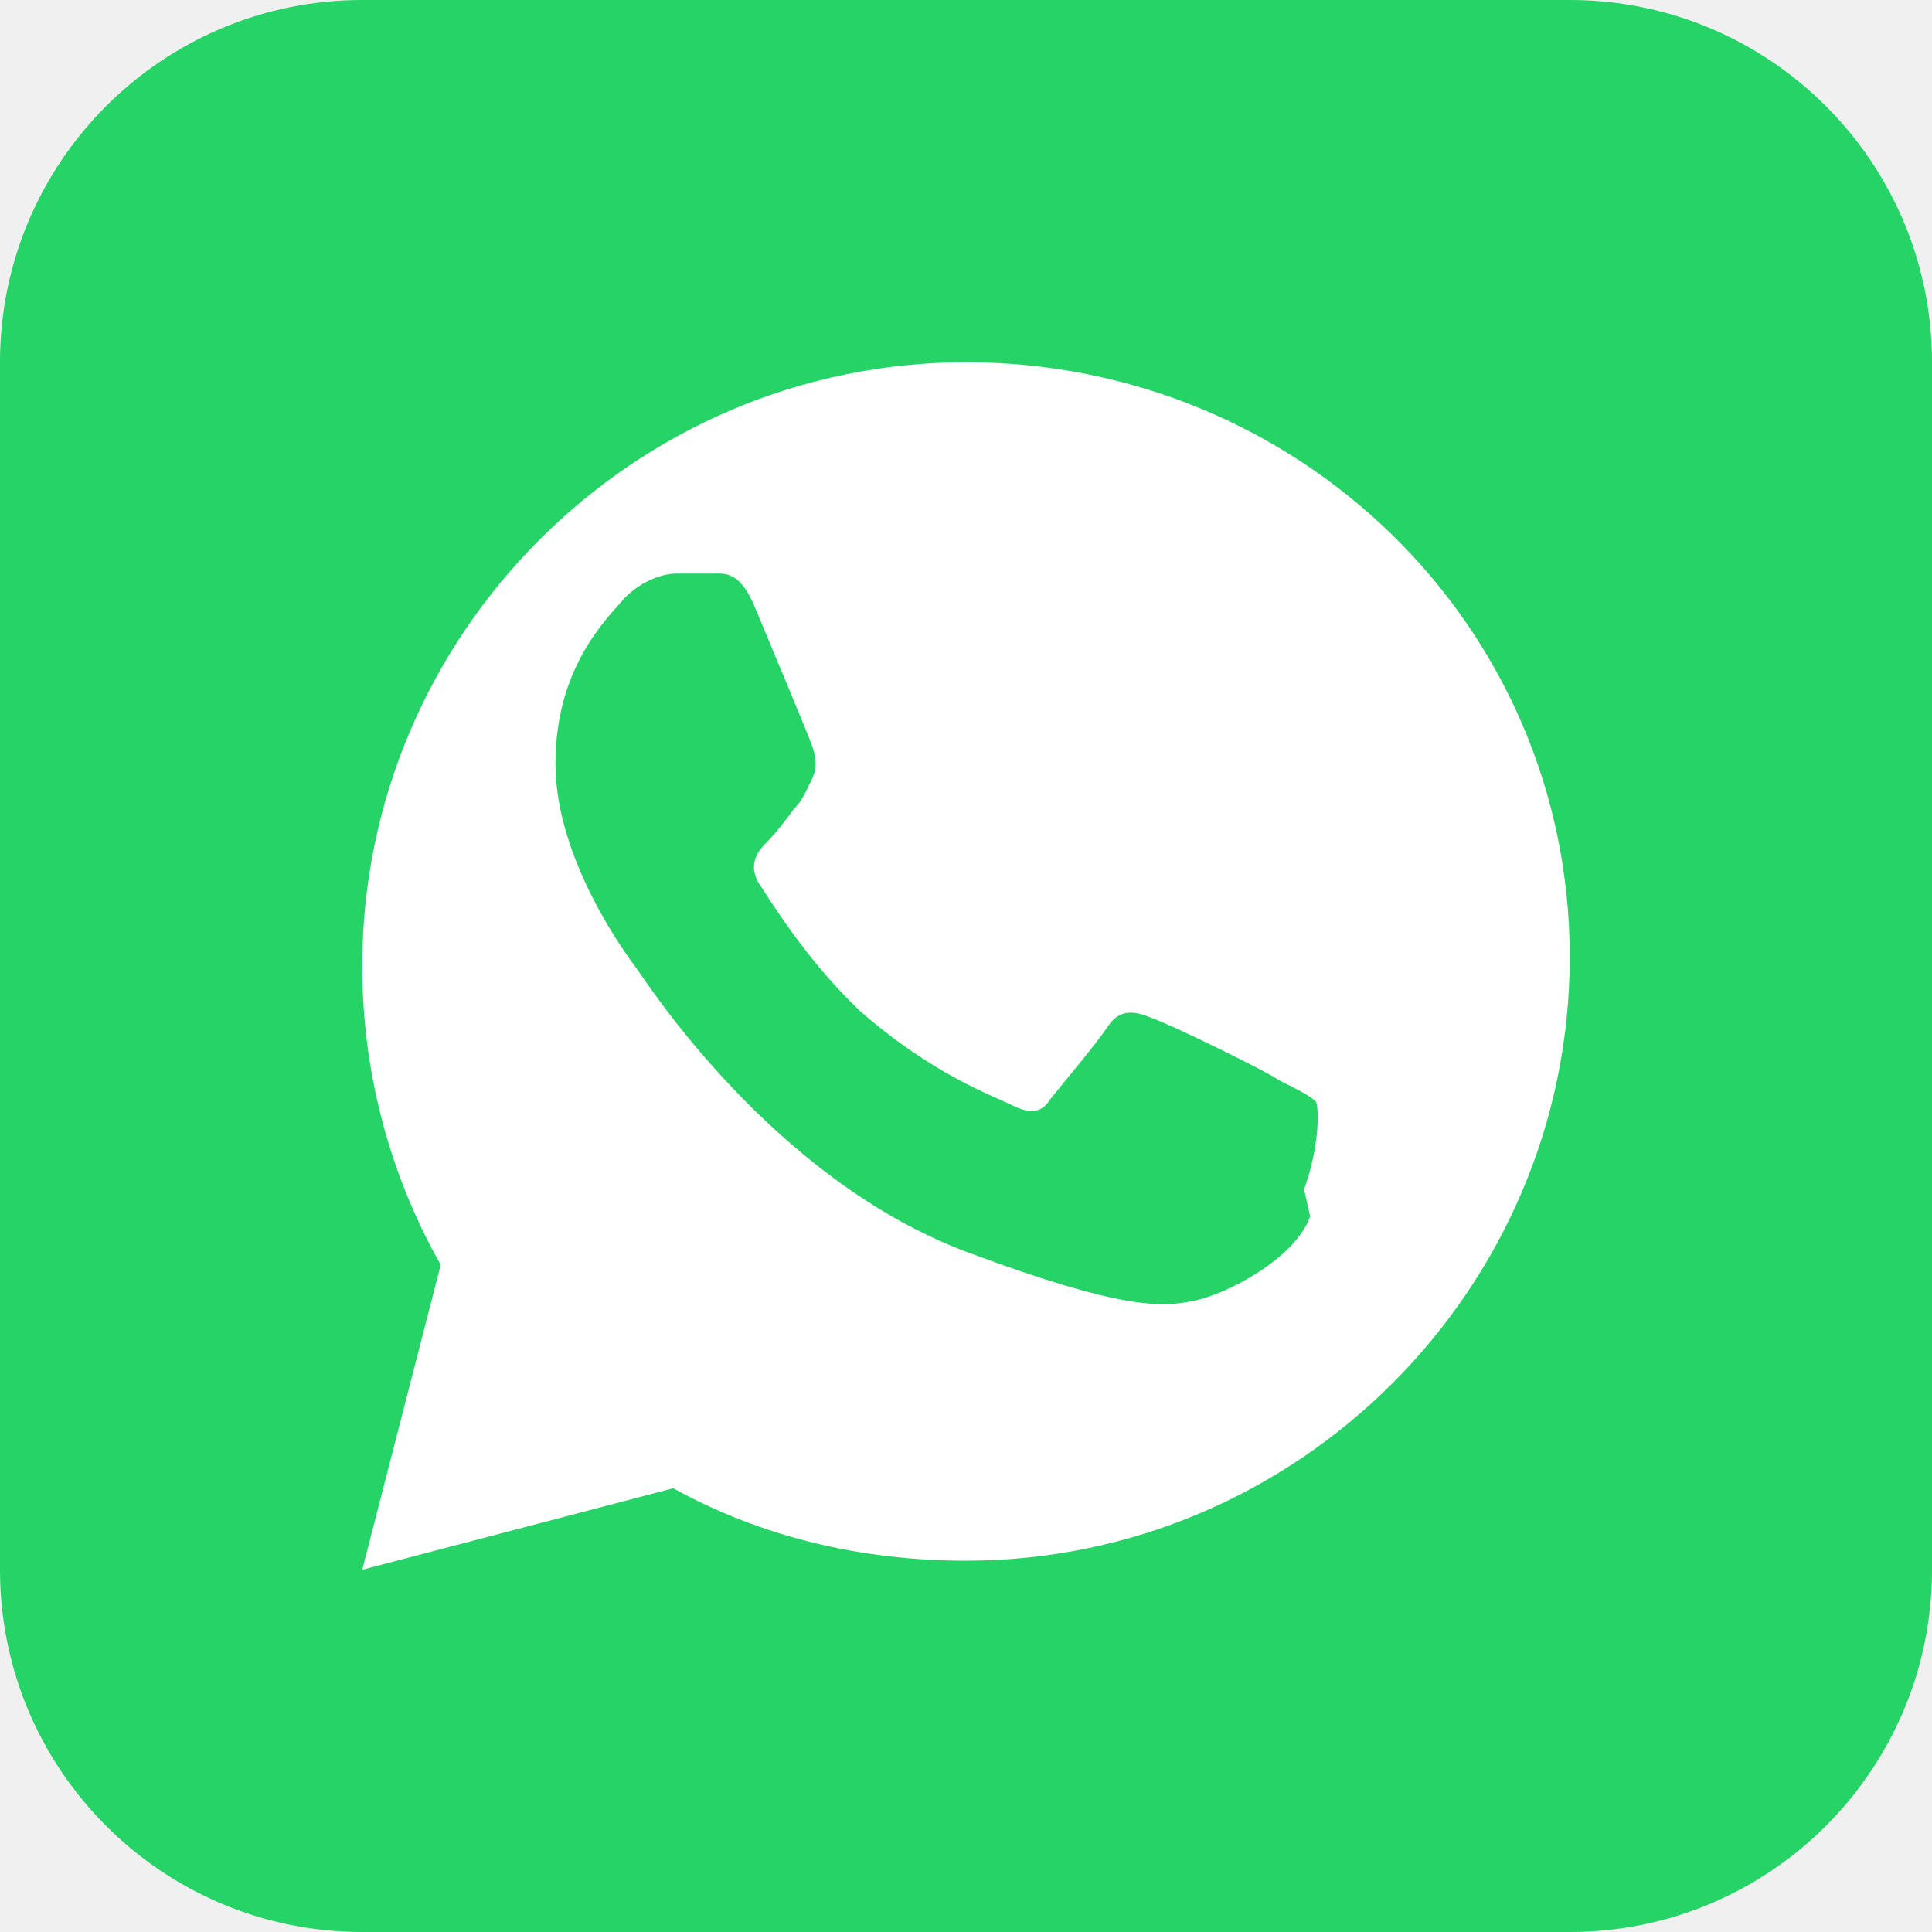
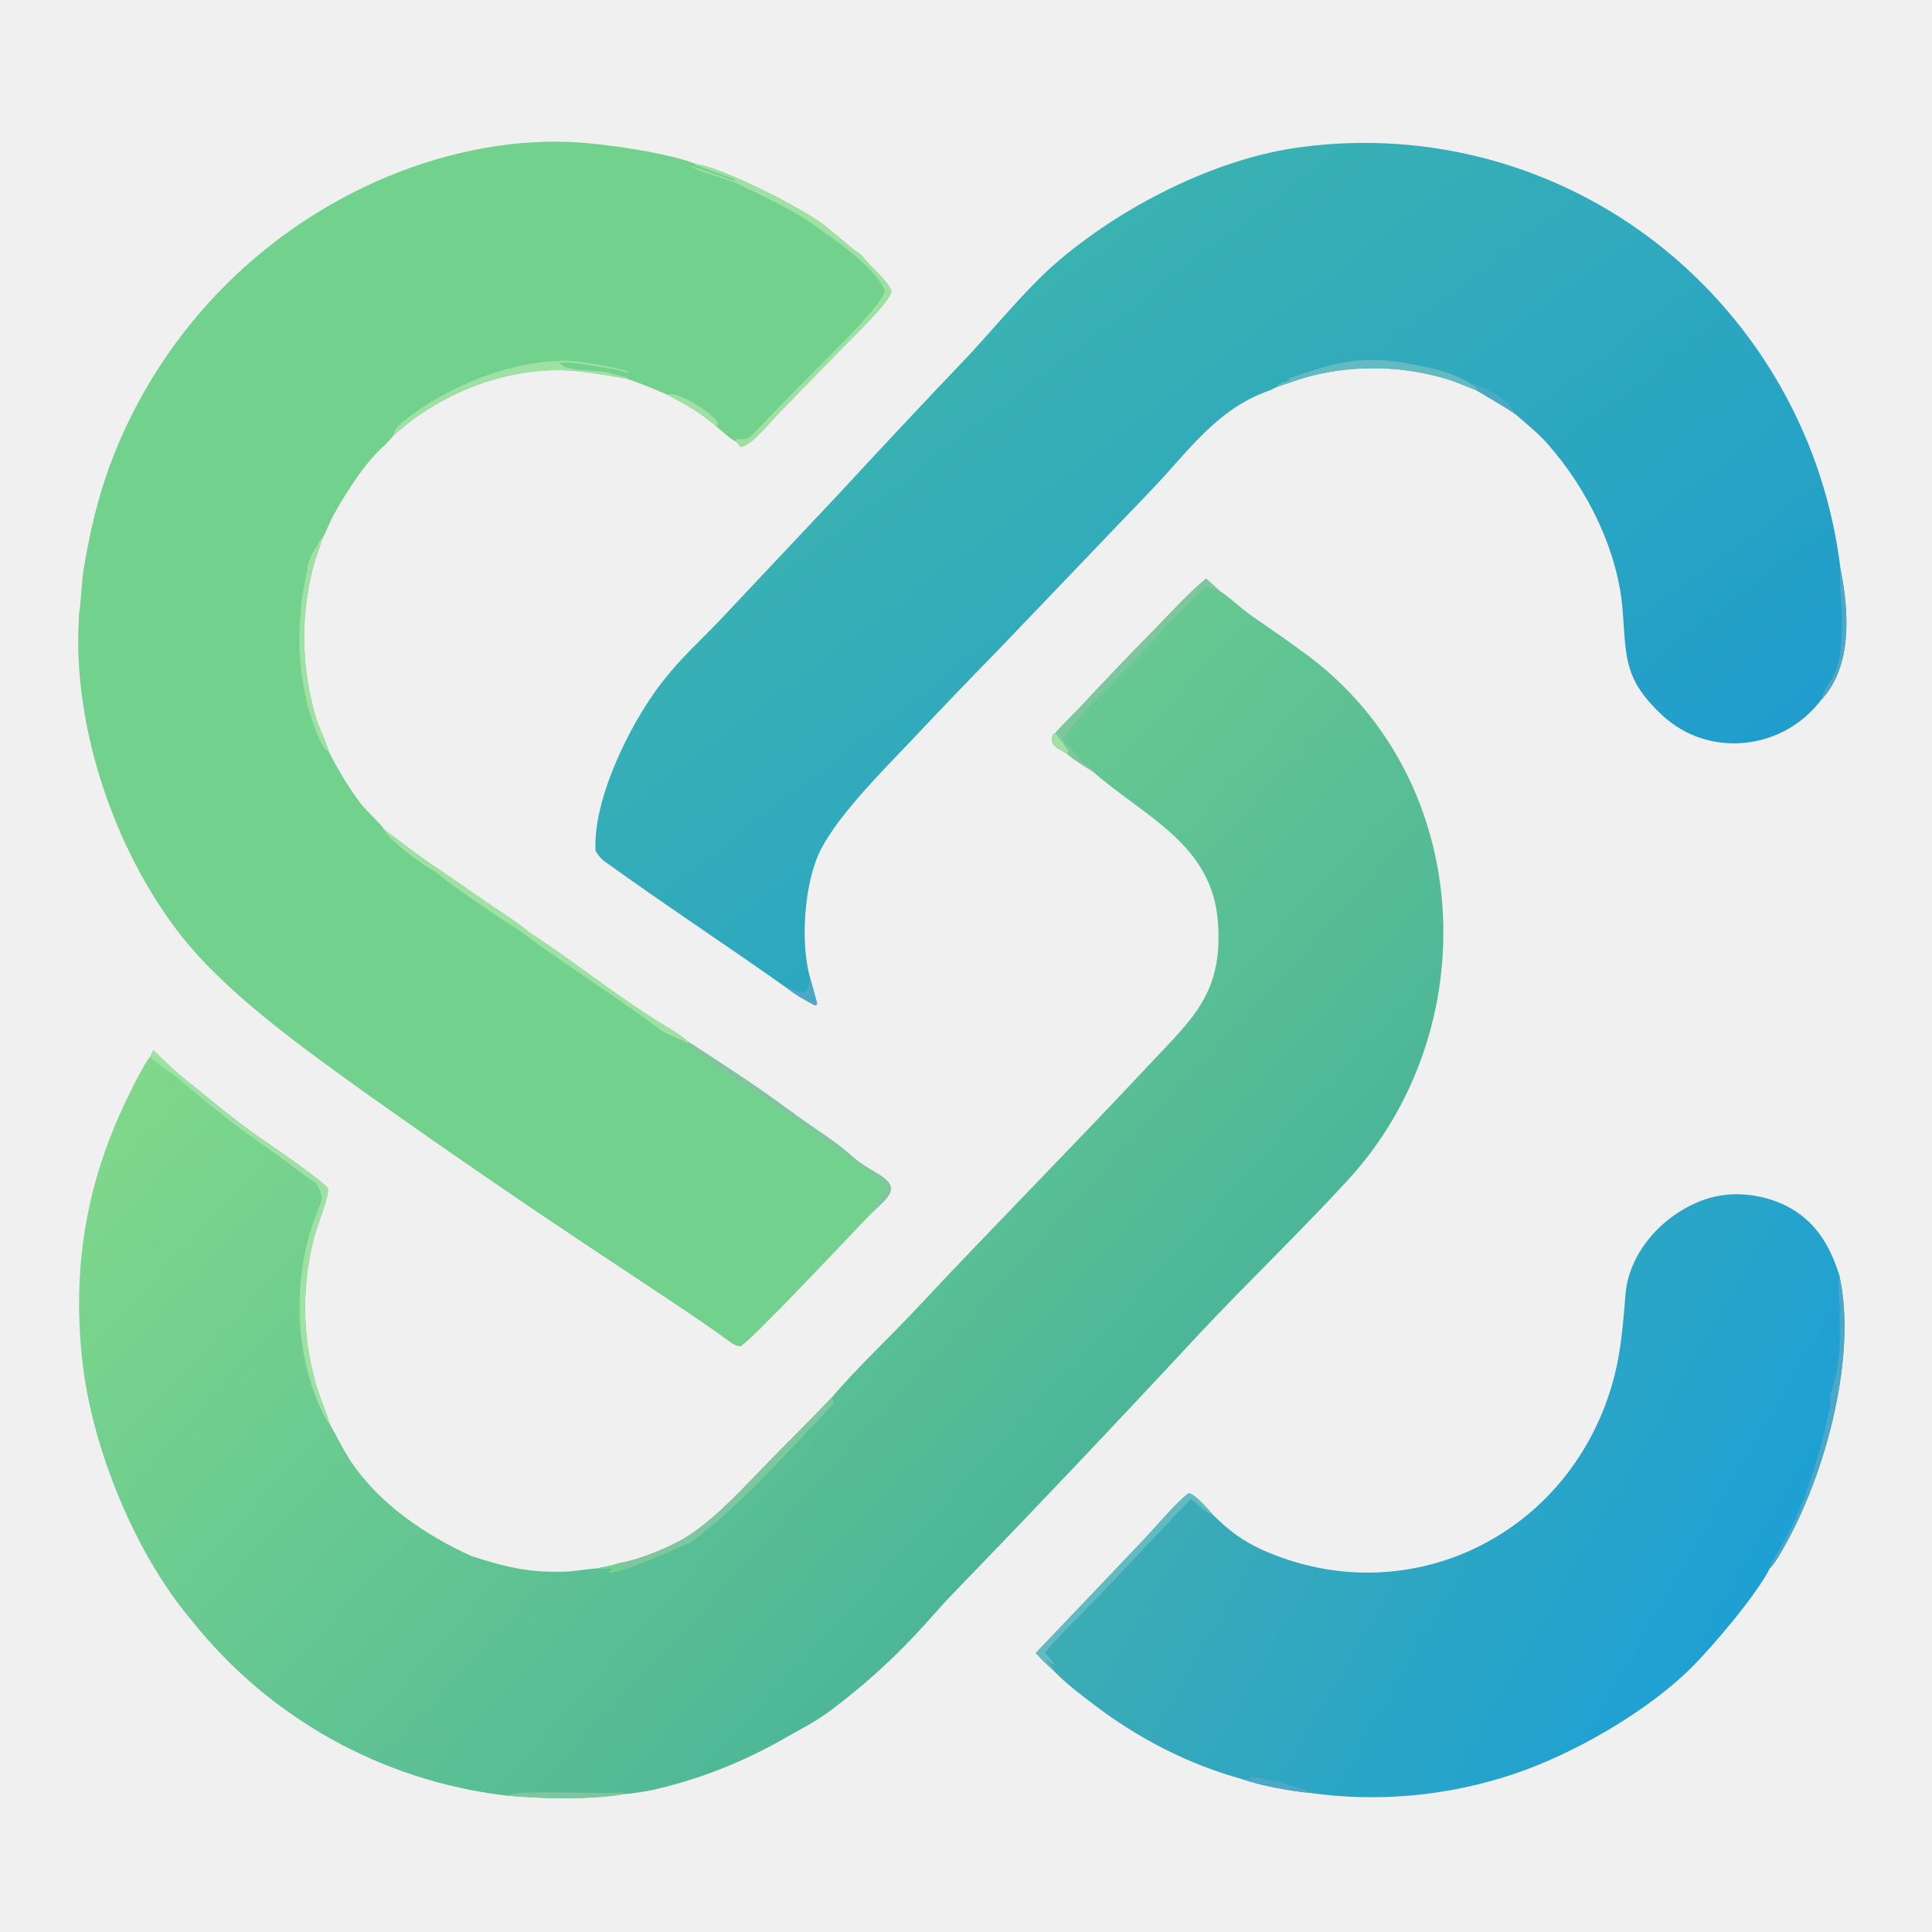
- <svg xmlns="http://www.w3.org/2000/svg" viewBox="0 0 64 64" fill="none">
-   <rect width="64" height="64" rx="12" fill="#25D366" />
-   <path d="M32 12C21 12 12 21 12 32c0 3.5.9 6.9 2.6 9.9L12 52l10.3-2.7c2.9 1.6 6.2 2.4 9.7 2.4 11 0 20-9 20-20S43 12 32 12zm11.4 28.3c-.5 1.4-2.8 2.6-3.9 2.8-1 .2-2.3.3-7.4-1.6-6.5-2.4-10.7-9-11-9.4-.3-.4-2.7-3.6-2.7-6.8 0-3.2 1.7-4.8 2.3-5.5.6-.6 1.3-.8 1.7-.8h1.2c.4 0 .9-.1 1.4 1.1.5 1.2 1.8 4.3 1.9 4.6.1.3.2.7 0 1.1-.2.4-.3.7-.6 1-.3.4-.6.8-.9 1.1-.3.3-.6.7-.3 1.3.4.6 1.6 2.6 3.4 4.3 2.4 2.1 4.4 2.8 5 3.1.6.3 1 .3 1.3-.2.4-.5 1.5-1.8 1.9-2.4.4-.6.9-.5 1.4-.3.6.2 3.7 1.7 4.3 2.1.6.3 1 .5 1.2.7.1.3.1 1.5-.4 2.9z" fill="white" />
+ <svg xmlns="http://www.w3.org/2000/svg" width="60" height="60" viewBox="69 74 860 860">
+   <defs>
+     <linearGradient id="gradient_0" gradientUnits="userSpaceOnUse" x1="238.99" y1="432.802" x2="554.568" y2="721.435">
+       <stop offset="0" stop-color="#7FD88B" />
+       <stop offset="1" stop-color="#4CB698" />
+     </linearGradient>
+     <linearGradient id="gradient_1" gradientUnits="userSpaceOnUse" x1="500.882" y1="220.365" x2="718.746" y2="507.688">
+       <stop offset="0" stop-color="#3AB2B2" />
+       <stop offset="1" stop-color="#209DCC" />
+     </linearGradient>
+     <linearGradient id="gradient_2" gradientUnits="userSpaceOnUse" x1="615.89" y1="668.521" x2="841.084" y2="798.192">
+       <stop offset="0" stop-color="#3DACB4" />
+       <stop offset="1" stop-color="#1DA0D4" />
+     </linearGradient>
+   </defs>
+   <path fill="url(#gradient_0)" d="M605.912 331.56C607.894 333.382 609.888 335.19 611.893 336.986C616.709 340.06 621.615 345.053 626.705 348.536C634.72 354.022 643.9 360.331 651.669 366.183C725.753 421.99 730.501 532.445 668.883 599.4C647.487 622.649 624.44 644.724 602.896 667.668C566.702 706.636 530.112 745.235 493.132 783.457C487.399 789.336 481.925 795.966 476.217 801.966C464.634 814.238 452.009 825.485 438.485 835.579C431.772 840.535 426.224 843.205 419.304 847.184C400.356 858.08 381.267 865.768 359.96 870.684C357.695 871.207 349.498 872.569 347.24 872.538C332.012 875.241 309.895 874.7 294.537 873.274L293.568 873.164C238.757 866.562 188.756 838.627 154.4 795.412C129.005 765.518 109.85 718.317 105.623 679.604C101.246 639.512 106.92 602.946 123.99 566.327C126.531 560.877 132.386 548.711 135.885 544.265L137.299 541.463C141.047 545.209 144.908 548.842 148.875 552.355C160.797 561.895 171.769 571.382 184.631 580.375C187.055 582.07 214.358 600.659 214.94 603.068C215.689 606.164 210.432 619.09 209.168 623.588C203.201 645.387 203.37 668.411 209.658 690.12C211.347 696.128 214.103 702.139 215.753 707.779C218.729 713.032 221.663 719.193 225.059 724.31C237.675 743.317 258.28 757.32 278.772 766.626C278.842 766.645 278.912 766.664 278.981 766.684C294.201 771.606 304.587 774.163 321.019 773.578C324.204 773.465 332.884 772.087 334.741 772.154C338.734 771.402 341.217 770.909 345.062 769.695C353.618 768.307 368.381 762.304 375.727 757.422C389.106 748.53 400.319 735.758 411.507 724.349C420.756 714.916 430.204 705.551 439.327 695.991C451.089 682.167 464.524 669.807 476.891 656.59C511.019 620.118 546.154 584.704 580.272 548.228C599.779 527.372 613.278 516.481 611.188 485.024C608.864 450.046 579.233 438.071 555.877 417.823L555.299 417.317C552.006 415.296 546.703 412.04 543.898 409.481C539.569 406.787 535.716 405.825 537.889 400.463L538.647 400.475C539.745 398.82 547.546 391.188 549.432 389.173C560.592 377.151 571.931 365.296 583.444 353.612C589.722 347.117 599.192 336.869 605.912 331.56Z" />
+   <path fill="#9FE0A3" d="M148.875 552.355C160.797 561.895 171.769 571.382 184.631 580.375C187.055 582.07 214.358 600.659 214.94 603.068C215.689 606.164 210.432 619.09 209.168 623.588C203.201 645.387 203.37 668.411 209.658 690.12C211.347 696.128 214.103 702.139 215.753 707.779C213.793 706.634 209.758 696.411 208.536 692.951C199.561 667.541 200.351 637.372 210.609 612.483C213.3 605.956 212.282 606.292 210.016 600.977C201.938 595.533 194.354 589.228 186.297 583.782C172.404 574.394 160.05 563.771 147.128 553.151L148.875 552.355Z" />
+   <path fill="#7EC79E" d="M605.912 331.56C607.894 333.382 609.888 335.19 611.893 336.986C609.401 336.64 608.75 336.183 606.416 335.081C598.011 341 582.632 359.048 574.962 367.07C565.541 376.923 549.943 391.499 542.253 402.319L542.098 403.357C543.826 404.836 547.538 408.809 548.665 410.767C550.966 414.764 552.663 413.729 555.204 416.422L555.299 417.317C552.006 415.296 546.703 412.04 543.898 409.481C539.569 406.787 535.716 405.825 537.889 400.463L538.647 400.475C539.745 398.82 547.546 391.188 549.432 389.173C560.592 377.151 571.931 365.296 583.444 353.612C589.722 347.117 599.192 336.869 605.912 331.56Z" />
+   <path fill="#9FE0A3" d="M538.647 400.475C539.418 400.811 544.618 407.696 544.578 408.82L543.898 409.481C539.569 406.787 535.716 405.825 537.889 400.463L538.647 400.475Z" />
+   <path fill="#7EC79E" d="M439.327 695.991C439.589 696.69 440.516 698.428 439.799 699.18C420.469 719.453 399.556 743.202 377.364 759.999C375.586 761.345 349.162 772.131 348.602 772.253C346.012 771.775 346.149 771.908 345.062 769.695C353.618 768.307 368.381 762.304 375.727 757.422C389.106 748.53 400.319 735.758 411.507 724.349C420.756 714.916 430.204 705.551 439.327 695.991Z" />
+   <path fill="#7EC79E" d="M294.537 873.274C298.651 870.407 337.796 872.881 345.493 871.809C345.927 871.749 346.857 872.314 347.24 872.538C332.012 875.241 309.895 874.7 294.537 873.274Z" />
+   <path fill="#9FE0A3" d="M137.299 541.463C141.047 545.209 144.908 548.842 148.875 552.355L147.128 553.151C144.449 551.112 136.996 546.317 135.885 544.265L137.299 541.463Z" />
+   <path fill="#72D18C" d="M334.741 772.154C338.734 771.402 341.217 770.909 345.062 769.695C346.149 771.908 346.012 771.775 348.602 772.253C345.091 772.74 343.877 773.962 339.624 774.1C340.519 773.402 340.63 773.233 341.369 772.356C338.935 771.788 338.544 773.011 334.741 772.154Z" />
+   <path fill="#72D18C" d="M104.197 347.002C104.735 345.422 105.554 331.769 106.072 328.515C108.727 311.819 112.662 294.761 118.722 278.941C140.034 223.392 182.605 178.626 237.013 154.551C263.611 142.719 294.065 135.882 323.191 137.224C337.949 137.904 365.729 141.935 378.986 147.034C391.07 148.847 423.926 165.615 434.411 173.174C439.882 177.119 447.384 184.257 452.515 187.576C456.026 192.508 464.1 198.686 465.875 203.619C465.04 208.549 448.714 224.083 443.999 228.912L416.147 257.445C412.518 261.11 403.582 272.377 398.742 272.962C397.982 271.976 397.44 271.467 396.578 270.586C394.49 269.683 390.081 265.709 388.123 264.029C380.638 257.456 374.693 254.395 366.089 249.695C360.26 247.235 354.366 244.742 348.379 242.699C341.017 241.35 334.143 240.082 326.69 239.286C297.244 236.141 265.789 248.085 244.134 267.935C242.928 269.339 241.849 270.56 240.576 271.903C231.811 279.31 223.072 293.221 217.491 303.272C215.681 306.533 214.233 310.545 212.429 313.972C211.141 318.311 208.519 324.755 207.818 328.845C202.746 350.451 203.393 371.192 209.372 392.621C210.777 397.654 213.961 403.46 215.262 408.379C219.368 416.396 224.176 424.636 229.675 431.815C232.256 435.184 237.866 439.992 240.043 443.224C247.265 448.647 256.91 456.162 264.371 460.934C271.004 465.424 277.782 470.192 284.362 474.765C289.668 478.453 299.647 484.687 304.208 488.765C322.13 500.325 339.349 514.135 357.316 525.772C362.314 529.009 367.521 532.018 372.429 535.284L375.596 537.866C390.046 547.294 404.64 556.627 418.526 566.888C420.106 568.055 422.171 569.363 423.596 570.61C430.485 575.583 440.798 582.124 446.895 587.457C449.523 590.195 455.443 594.069 458.805 595.937C470.32 602.335 465.311 606.231 457.569 613.423C450.483 620.577 402.145 672.28 398.496 673.321C396.786 673.053 396.708 672.938 395.195 672.22C379.475 660.618 359.211 647.686 342.933 636.751C305.313 611.894 268.118 586.399 231.364 560.276C204.413 540.852 169.991 516.565 149.355 490.142C120.073 452.647 101.419 397.967 104.06 350.29L104.197 347.002Z" />
+   <path fill="#9FE0A3" d="M378.986 147.034C391.07 148.847 423.926 165.615 434.411 173.174C439.882 177.119 447.384 184.257 452.515 187.576C456.026 192.508 464.1 198.686 465.875 203.619C465.04 208.549 448.714 224.083 443.999 228.912L416.147 257.445C412.518 261.11 403.582 272.377 398.742 272.962C397.982 271.976 397.44 271.467 396.578 270.586L396.368 269.973L396.97 269.403C400.56 269.759 401.498 269.957 404.244 267.206C407.229 264.215 410.084 261.093 413.027 258.056L431.681 238.939C435.075 235.468 464.953 206.937 462.697 202.684C456.576 191.147 440.767 181.08 430.1 173.372C421.245 166.973 408.058 161.167 398.084 156.191C391.846 153.079 381.767 151.363 376.164 147.725C376.235 147.757 395.915 154.506 395.88 154.501L396.255 154.01C395.784 153.651 380.102 147.911 378.731 147.518L378.224 147.378L378.986 147.034Z" />
+   <path fill="#9FE0A3" d="M244.134 267.935C244.212 265.476 246.767 262.86 248.656 261.391C268.892 245.646 296.031 234.37 321.862 234.577C325.324 234.605 347.118 237.824 348.923 239.844C347.145 239.958 344.355 238.602 342.645 238.411C338.666 237.967 321.058 234.198 318.14 235.586C320.956 239.776 336.256 238.451 341.012 240.21C342.836 240.884 346.385 241.562 348.418 241.997L348.379 242.699C341.017 241.35 334.143 240.082 326.69 239.286C297.244 236.141 265.789 248.085 244.134 267.935Z" />
+   <path fill="#7EC79E" d="M375.596 537.866C390.046 547.294 404.64 556.627 418.526 566.888C420.106 568.055 422.171 569.363 423.596 570.61C430.485 575.583 440.798 582.124 446.895 587.457C449.523 590.195 455.443 594.069 458.805 595.937C470.32 602.335 465.311 606.231 457.569 613.423C457.974 609.389 461.274 606.772 463.047 602.437C458.918 595.464 433.339 581.204 424.889 573.06C422.799 571.579 419.695 570.485 417.7 568.908C405.598 559.342 384.947 549.531 375.171 538.437L375.596 537.866Z" />
+   <path fill="#9FE0A3" d="M304.208 488.765C322.13 500.325 339.349 514.135 357.316 525.772C362.314 529.009 367.521 532.018 372.429 535.284L375.596 537.866L375.171 538.437C373.744 537.159 366.087 534.705 363.235 532.563C342.968 517.348 321.125 503.877 300.874 488.685L304.208 488.765Z" />
+   <path fill="#9FE0A3" d="M205.574 328.548L207.818 328.845C202.746 350.451 203.393 371.192 209.372 392.621C210.777 397.654 213.961 403.46 215.262 408.379C212.703 408.103 210.091 400.475 209.245 398.275C200.859 376.477 200.515 351.158 205.574 328.548Z" />
+   <path fill="#9FE0A3" d="M240.043 443.224C247.265 448.647 256.91 456.162 264.371 460.934C271.004 465.424 277.782 470.192 284.362 474.765C289.668 478.453 299.647 484.687 304.208 488.765L300.874 488.685C298.173 486.585 293.39 484.036 290.325 481.88C281.1 475.391 271.125 468.936 262.428 461.792C258.985 460.512 240.66 447.068 240.043 443.224Z" />
+   <path fill="#9FE0A3" d="M366.089 249.695C370.854 247.845 385.991 257.748 388.546 262.133C388.379 262.761 388.252 263.392 388.123 264.029C380.638 257.456 374.693 254.395 366.089 249.695Z" />
+   <path fill="#9FE0A3" d="M205.574 328.548C206.424 323.514 207.09 322.089 209.403 317.678L209.242 318.381C210.002 317.498 211.019 315.14 211.738 313.867L212.429 313.972C211.141 318.311 208.519 324.755 207.818 328.845L205.574 328.548Z" />
+   <path fill="url(#gradient_1)" d="M334.093 452.846C332.771 429.988 349.446 396.052 363.453 378.014C372.59 366.248 379.65 360.384 389.371 350.138L441.886 294.379C461.019 273.646 480.321 253.071 499.79 232.655C511.589 220.032 525.526 202.943 538.209 191.823C567.134 166.464 610.215 144.204 648.573 139.442C705.056 131.953 762.174 147.54 807.023 182.682C852.212 218.171 881.439 270.169 888.263 327.221C891.966 345.671 893.79 370.44 879.767 385.421C862.608 408.198 829.424 411.68 808.754 392.229C791.897 376.366 792.907 367.059 791.319 345.989C789.275 318.884 775.504 291.561 757.767 271.455C753.76 266.904 748.178 262.389 743.494 258.32C737.558 254.265 732.33 251.456 726.379 247.817C721.159 245.863 718.29 244.316 712.47 242.56C693.216 236.884 672.803 236.395 653.3 241.143C648.486 242.348 642.352 244.559 637.576 246.166L634.554 247.651C610.182 255.988 597.689 275.533 580.767 292.898L513.217 363.462C500.225 376.741 487.364 390.148 474.637 403.681C462.143 416.793 443.199 435.706 434.733 451.447C427.011 465.804 425.048 493.556 429.629 509.304L432.76 520.735L432.41 521.316L431.564 521.431C426.4 518.579 424.316 517.598 419.536 514.027C392.523 494.841 364.687 476.624 337.833 457.215C336.324 456.124 335.098 454.386 334.093 452.846Z" />
+   <path fill="#64BAC1" d="M637.576 246.166L637.865 245.51C639.423 244.109 641.152 243.85 643.212 243.254C642.931 243.038 642.651 242.823 642.37 242.607C660.211 236.196 674.448 232.027 693.418 235.441C705.149 237.552 711.88 238.389 722.879 244.168L723.608 244.753C724.651 245.578 725.142 245.83 726.302 246.464C726.682 247.411 726.694 246.959 726.379 247.817C721.159 245.863 718.29 244.316 712.47 242.56C693.216 236.884 672.803 236.395 653.3 241.143C648.486 242.348 642.352 244.559 637.576 246.166Z" />
+   <path fill="#4BA8C6" d="M879.767 385.421C881.206 378.418 886.459 376.773 888.037 364.889C888.859 358.449 889.134 351.951 888.859 345.464C888.65 341.039 887.562 330.789 888.263 327.221C891.966 345.671 893.79 370.44 879.767 385.421Z" />
+   <path fill="#4BA8C6" d="M722.879 244.168C730.91 247.329 739.561 250.253 743.494 258.32C737.558 254.265 732.33 251.456 726.379 247.817C726.694 246.959 726.682 247.411 726.302 246.464C725.142 245.83 724.651 245.578 723.608 244.753L722.879 244.168Z" />
+   <path fill="#4BA8C6" d="M429.629 509.304L432.76 520.735L432.41 521.316L431.564 521.431C426.4 518.579 424.316 517.598 419.536 514.027C422.955 513.376 428.115 520.484 429.629 509.304Z" />
+   <path fill="url(#gradient_2)" d="M608.997 748.336C615.83 755.115 622.043 759.906 630.901 763.884C690.85 790.736 758.546 762.321 782.742 701.503C789.869 683.587 791.056 669.116 792.534 650.402C794.081 630.817 809.983 614.055 828.062 607.845C839.532 603.906 853.024 605.318 864.033 610.711C877.058 617.353 883.389 628.123 887.675 641.371C896.235 679 880.341 735.056 860.252 767.574C859.741 768.402 857.538 771.661 856.857 772.05C850.948 783.822 831.581 806.658 822.069 816.153C802.27 835.917 769.528 854.744 742.866 863.662C713.566 873.506 682.373 876.379 651.767 872.053C643.704 871.305 629.558 868.71 621.865 865.929C598.144 859.45 575.731 847.855 556.256 833.046C550.42 828.609 542.78 822.864 537.805 817.457C534.588 814.618 532.929 812.987 530.087 809.788L577.734 759.757C582.456 754.79 593.397 741.854 598.123 738.703C601.018 738.981 606.851 746.012 608.997 748.336Z" />
+   <path fill="#64BAC1" d="M530.087 809.788L577.734 759.757C582.456 754.79 593.397 741.854 598.123 738.703C601.018 738.981 606.851 746.012 608.997 748.336C606.488 747.96 601.379 743.065 599.148 741.133L558.012 784.605C550.747 792.142 540.88 801.571 534.141 809.5C535.691 811.477 537.277 813.424 538.9 815.341C537.219 814.73 536.107 813.812 534.643 812.787C535.863 815.461 537.313 814.757 537.805 817.457C534.588 814.618 532.929 812.987 530.087 809.788Z" />
+   <path fill="#4BA8C6" d="M856.857 772.05C856.711 770.643 859.481 766.473 860.27 765.173C871.921 745.98 878.581 723.35 883.319 701.529C884.049 700.283 883.488 695.115 883.761 694.404C888.707 681.568 888.165 667.774 887.779 654.275C887.668 650.41 886.862 644.973 887.675 641.371C896.235 679 880.341 735.056 860.252 767.574C859.741 768.402 857.538 771.661 856.857 772.05Z" />
+   <path fill="#4BA8C6" d="M621.865 865.929C623.983 865.795 624.247 865.793 626.321 866.154L625.29 865.003C627.506 864.251 646.969 869.596 650.295 870.813C650.583 870.918 651.529 871.827 651.767 872.053C643.704 871.305 629.558 868.71 621.865 865.929Z" />
</svg>
